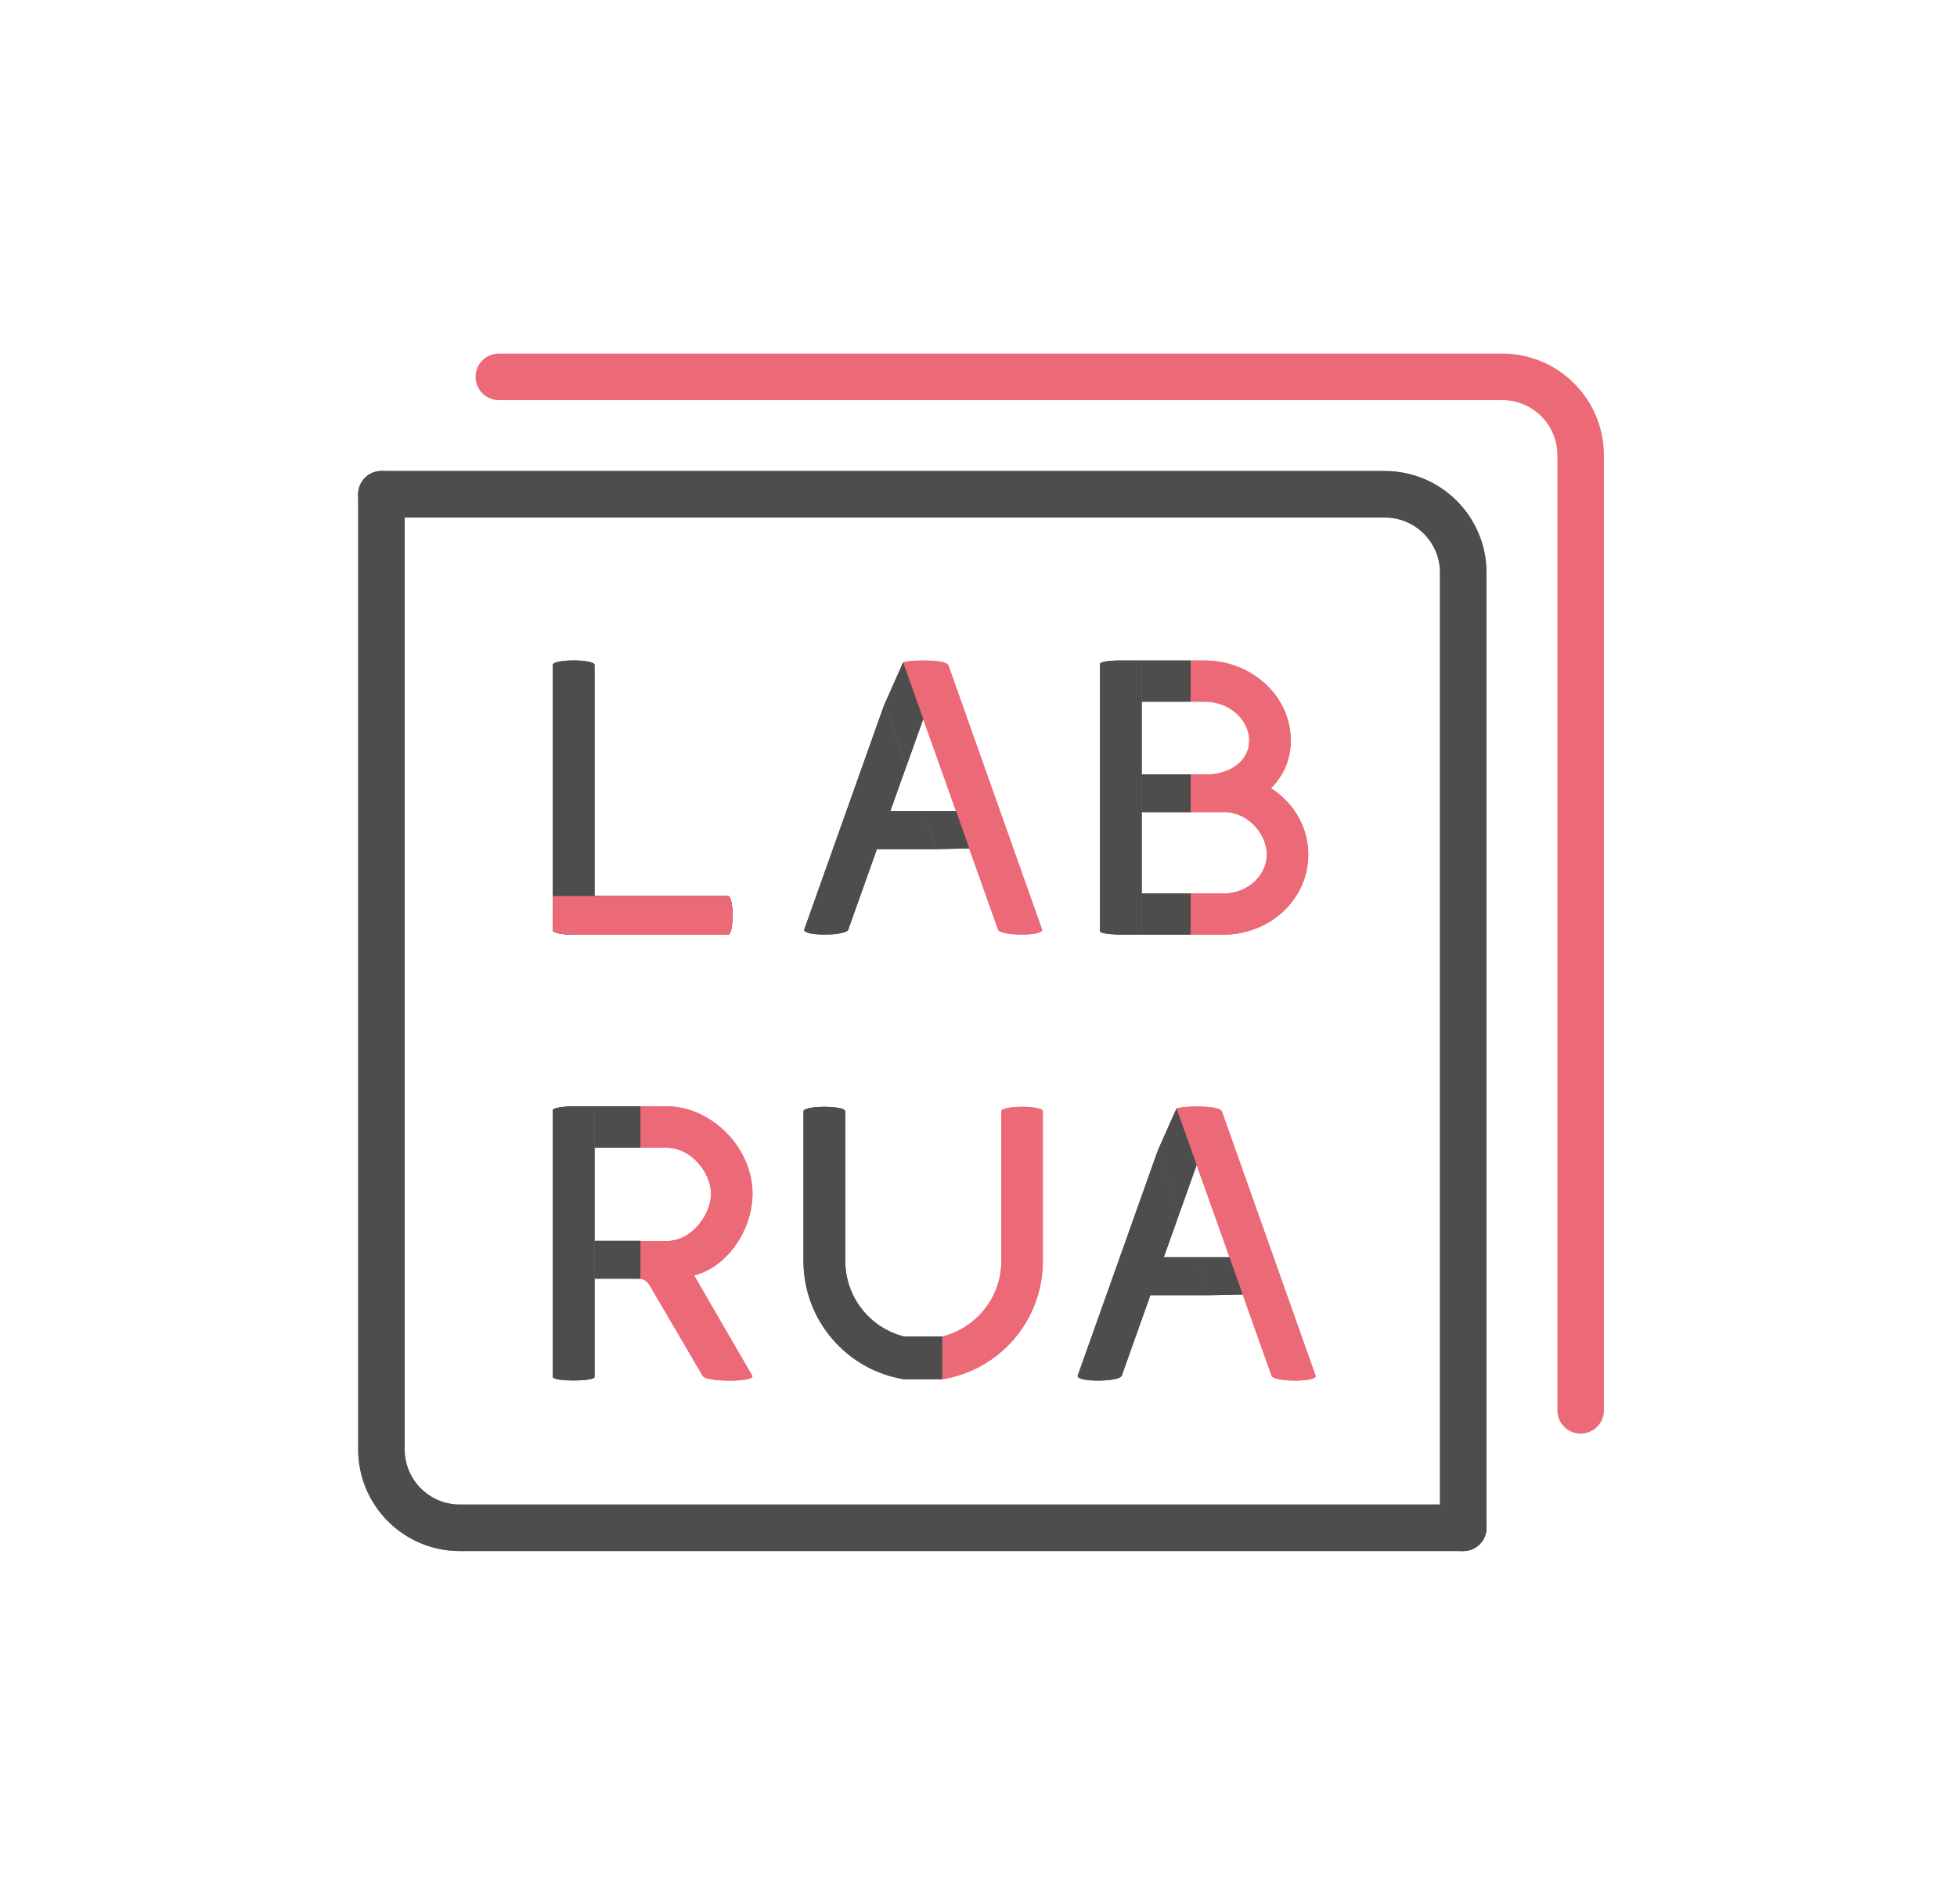
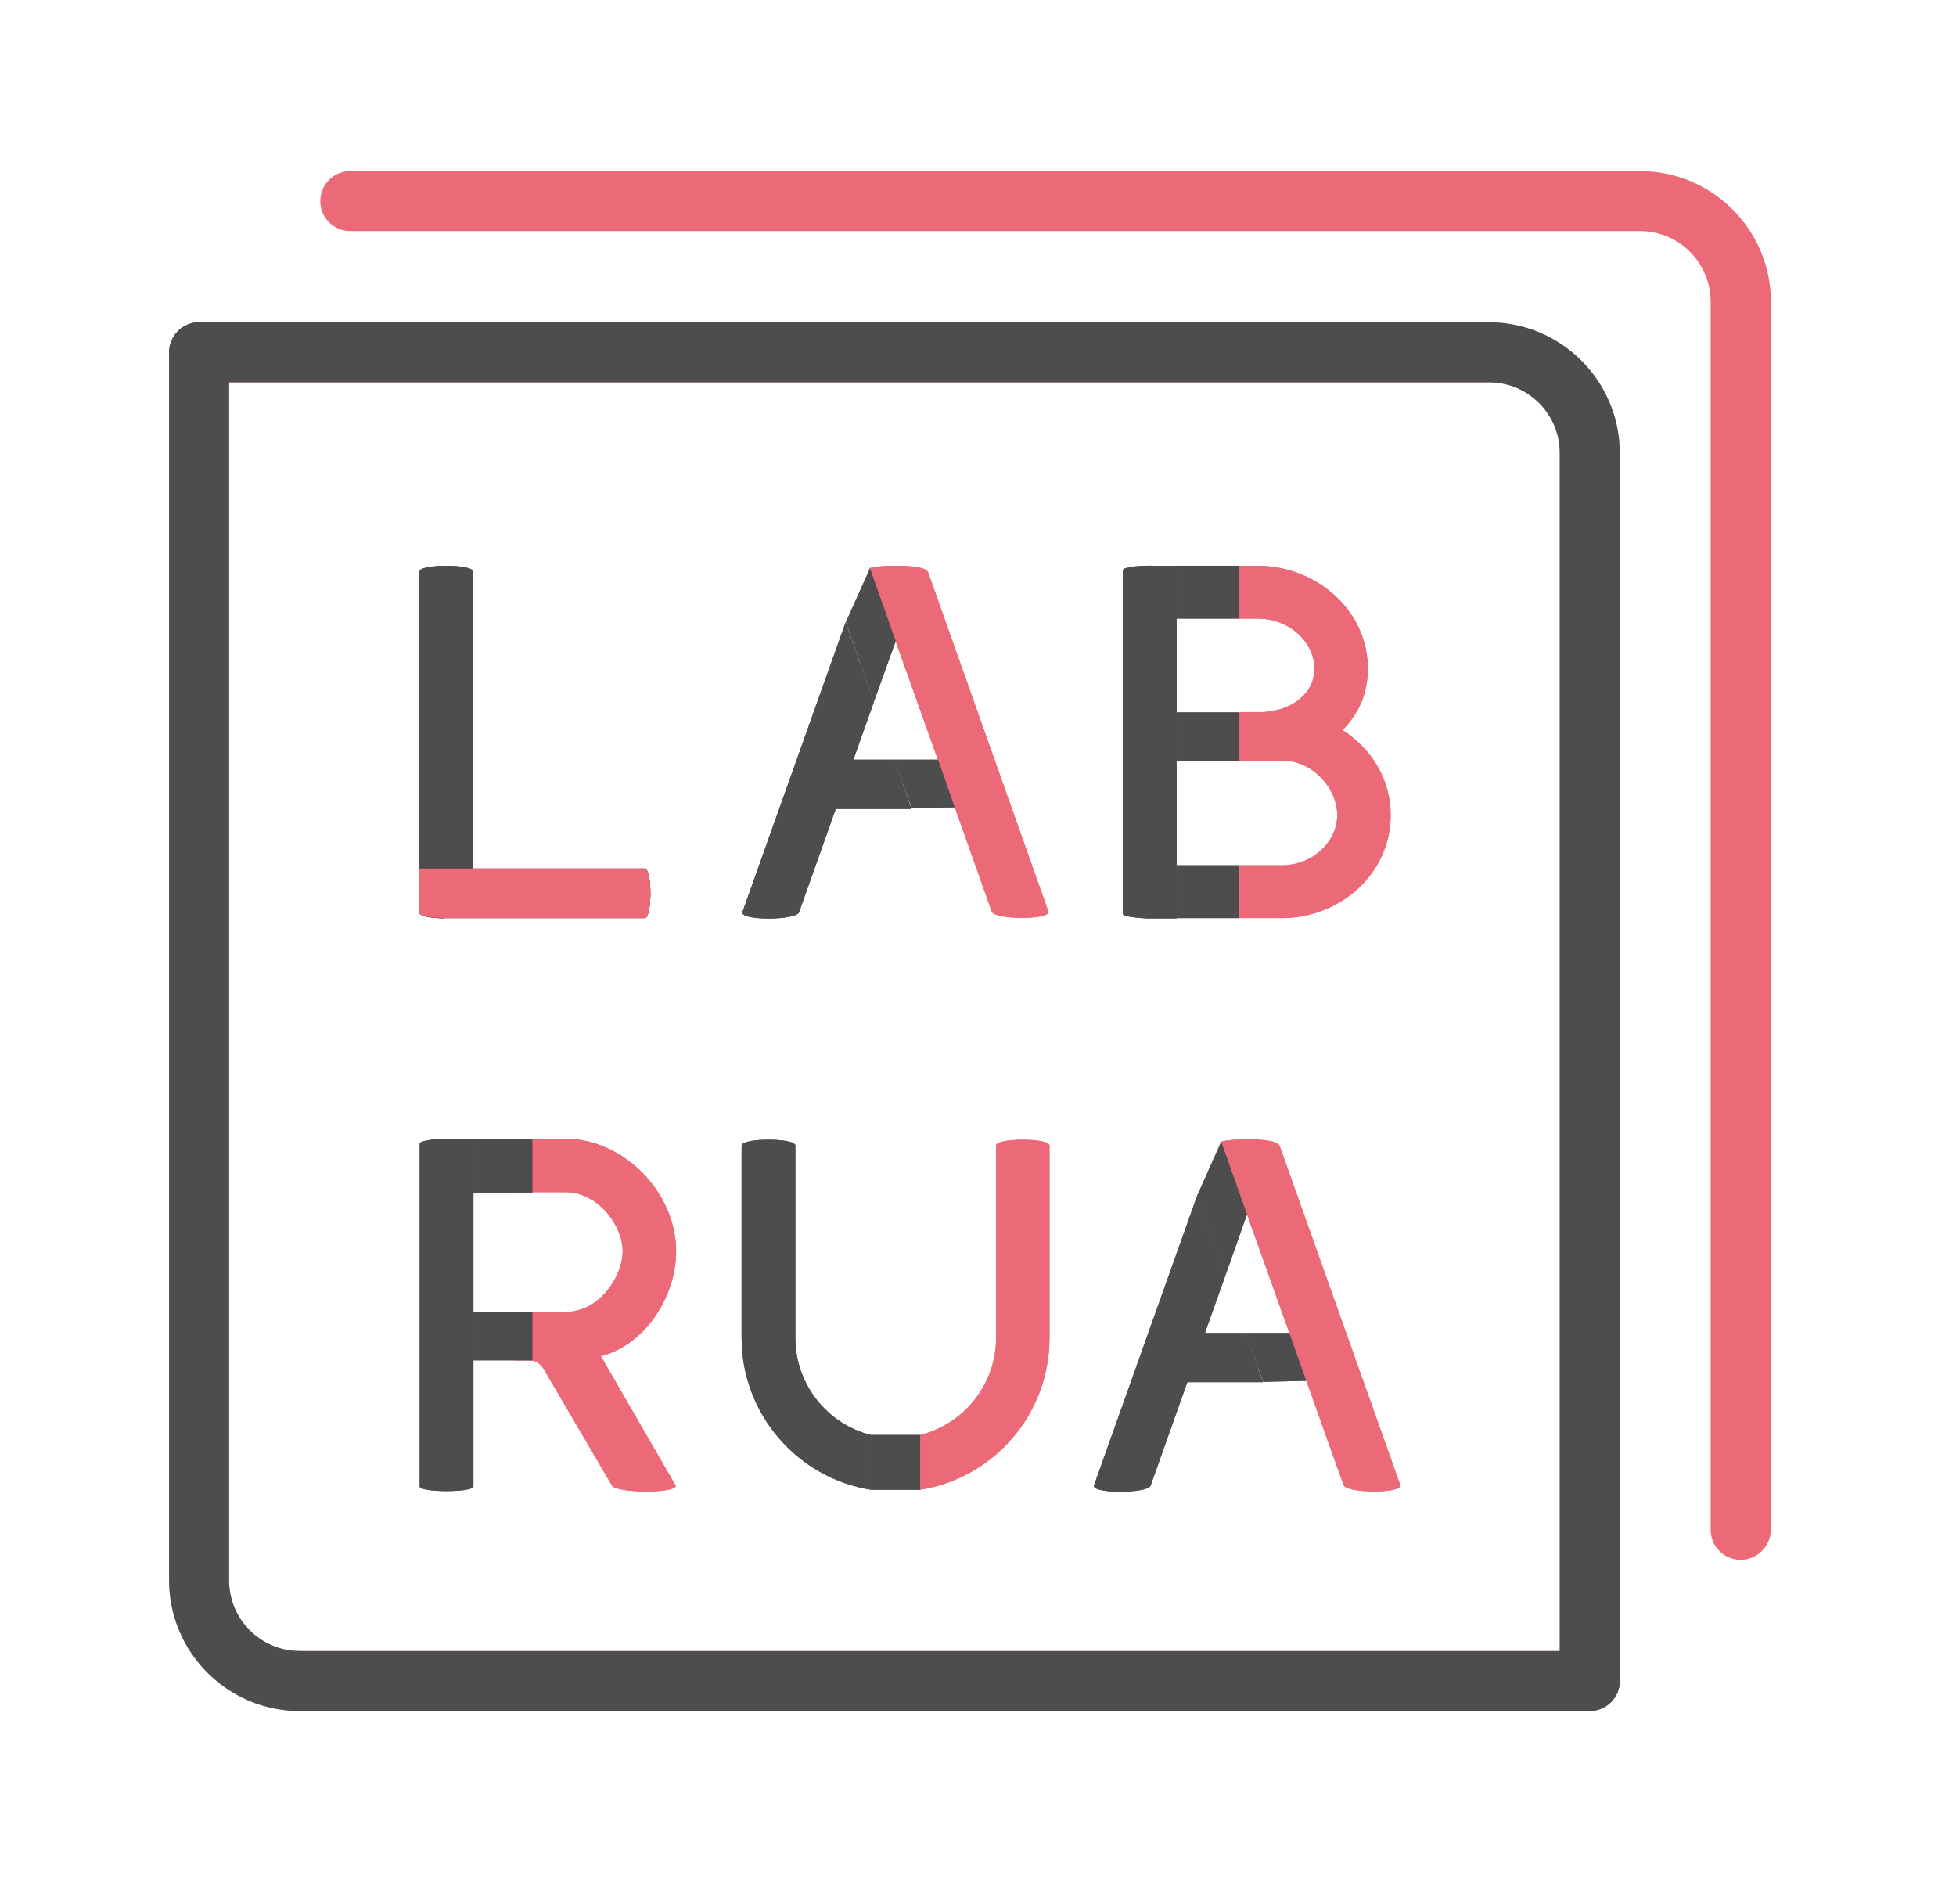
- <svg xmlns="http://www.w3.org/2000/svg" version="1.1" id="Layer_1" x="0px" y="0px" width="772px" height="751px" viewBox="0 0 772 751" enable-background="new 0 0 772 751" xml:space="preserve">
+ <svg xmlns="http://www.w3.org/2000/svg" version="1.1" id="Layer_1" x="0px" y="0px" viewBox="0 0 600.3 584" style="enable-background:new 0 0 600.3 584;" xml:space="preserve">
+   <style type="text/css">
+ 	.st0{fill:#EC6A78;}
+ 	.st1{fill:#4E4D4D;}
+ 	.st2{fill:#FF7276;stroke:#4E4D4D;stroke-miterlimit:10;}
+ </style>
  <g>
    <g>
      <g>
        <g>
          <g>
            <g>
-               <path fill="#EC6A78" d="M577.217,611.79c-5.068,0-9.176-4.108-9.176-9.176V225.849c0-11.973-9.74-21.714-21.712-21.714        H150.466c-5.068,0-9.176-4.108-9.176-9.176s4.108-9.176,9.176-9.176h395.863c22.092,0,40.064,17.974,40.064,40.066v376.765        C586.393,607.682,582.285,611.79,577.217,611.79z" />
-             </g>
-           </g>
-         </g>
-         <g>
-           <g>
-             <g>
-               <path fill="#EC6A78" d="M150.466,185.783c5.068,0,9.176,4.108,9.176,9.176v376.765c0,11.973,9.74,21.714,21.712,21.714        h395.863c5.068,0,9.176,4.108,9.176,9.176s-4.108,9.176-9.176,9.176H181.354c-22.092,0-40.064-17.974-40.064-40.066V194.959        C141.29,189.891,145.398,185.783,150.466,185.783z" />
-             </g>
-           </g>
-         </g>
-         <g>
-           <g>
-             <g>
-               <g>
-                 <path fill="#4E4D4D" d="M225.732,368.668c-4.028-0.125-7.679-0.63-7.679-1.889V262.294c0-2.392,16.491-2.392,16.491,0v91.142         h52.62c2.392,0,2.392,15.232,0,15.232H225.732z" />
-               </g>
-             </g>
-           </g>
-         </g>
-         <g>
-           <g>
-             <g>
-               <g>
-                 <g>
-                   <path fill="#4E4D4D" d="M450.421,352.429h-0.023v-32.102h0.023v-14.854h-0.023v-28.703h0.023v-16.239h-7.198          c-4.406-0.125-9.315,0.377-9.315,1.385v105.367c0,0.63,2.266,1.132,7.301,1.385h9.213V352.429z" />
-                 </g>
-               </g>
-             </g>
-           </g>
-           <g>
-             <g>
-               <g>
-                 <g>
-                   <path fill="#EC6A78" d="M501.367,310.886c4.784-4.658,7.805-11.078,7.805-18.757c0-18.002-15.862-31.597-33.864-31.597          h-5.641v16.239h5.641c9.945,0,17.498,7.302,17.498,15.359c0,7.427-6.546,12.715-15.61,13.344h-7.529v14.854h14.453          c9.189,0.882,15.609,9.189,15.609,16.743c0,7.931-7.175,15.358-17.121,15.358h-12.942v16.239h12.942          c18.002,0,33.486-13.595,33.486-31.597C516.096,325.993,510.179,316.552,501.367,310.886z" />
-                 </g>
-               </g>
-             </g>
-           </g>
-         </g>
-         <g>
-           <g>
-             <g>
-               <g>
-                 <g>
-                   <path fill="#4E4D4D" d="M234.573,489.467h-0.028v-36.76h0.028v-16.364h-8.589c-4.532,0.125-7.931,0.755-7.931,1.51v105.242          c0,1.887,16.491,1.887,16.491,0v-38.774h0.028V489.467z" />
-                 </g>
-               </g>
-             </g>
-           </g>
-           <g>
-             <g>
-               <g>
-                 <g>
-                   <path fill="#EC6A78" d="M296.858,470.835c0-17.876-15.862-34.366-33.864-34.492h-15.076v16.364h15.076          c9.945,0,17.499,10.198,17.499,18.128c0,7.931-7.428,18.757-17.499,18.632h-15.076v14.854h3.998          c2.644,0,4.028,1.889,4.784,3.399l20.519,34.996c1.259,2.393,19.638,2.518,19.638,0.127l-23.037-39.781          C286.913,499.789,296.858,485.061,296.858,470.835z" />
-                 </g>
-               </g>
-             </g>
-           </g>
-         </g>
-         <g>
-           <g>
-             <g>
-               <g>
-                 <path fill="#EC6A78" d="M395.011,438.358v59.039c0,14.431-9.998,26.468-23.338,29.782v16.847         c22.536-3.547,39.703-23.081,39.703-46.629v-59.039C411.377,435.965,395.011,435.965,395.011,438.358z" />
-               </g>
-             </g>
-           </g>
-         </g>
-         <g>
-           <g>
-             <g>
-               <g>
-                 <path fill="#4E4D4D" d="M356.666,527.177c-13.309-3.317-23.212-15.351-23.212-29.78v-59.039c0-2.393-16.491-2.393-16.491,0         v59.039c0,23.537,17.256,43.064,39.703,46.624V527.177z" />
-               </g>
-             </g>
-           </g>
-         </g>
-         <g>
-           <g>
-             <g>
-               <g>
-                 <g>
-                   <path fill="#EC6A78" d="M481.998,438.356c-0.756-1.385-4.658-1.887-9.82-1.887c-3.404,0-6.269,0.213-8.059,0.731          l7.931,22.309l0.001-0.004l12.966,36.382h-0.034l12.192,34.294l4.46,12.535c1.259,2.393,17.372,2.518,17.372,0          L481.998,438.356z" />
-                 </g>
-               </g>
-             </g>
-           </g>
-           <g>
-             <g>
-               <g>
-                 <g>
-                   <path fill="#4E4D4D" d="M471.688,495.887h-12.601l6.317-17.726l-8.651-24.401l-31.655,88.955c0,2.518,16.113,2.393,17.372,0          l11.329-31.848h23.2L471.688,495.887z" />
-                 </g>
-               </g>
-             </g>
-           </g>
-         </g>
-         <g>
-           <g>
-             <g>
-               <g>
-                 <path d="M378.961,366.779" />
-               </g>
-             </g>
-           </g>
-         </g>
-         <g>
-           <g>
-             <g>
-               <g>
-                 <g>
-                   <path fill="#4E4D4D" d="M363.805,319.95h-12.602l6.317-17.726l-8.651-24.401l-31.655,88.957c0,2.518,16.113,2.393,17.372,0          l11.329-31.848h23.201L363.805,319.95z" />
-                 </g>
-               </g>
-             </g>
-           </g>
-           <g>
-             <g>
-               <g>
-                 <g>
-                   <path fill="#EC6A78" d="M374.115,262.419c-0.756-1.385-4.658-1.887-9.82-1.887c-3.402,0-6.267,0.212-8.056,0.73l7.939,22.33          l12.957,36.358h-0.031l16.649,46.829c1.258,2.393,17.372,2.518,17.372,0L374.115,262.419z" />
-                 </g>
-               </g>
-             </g>
-           </g>
-         </g>
-         <g>
-           <g>
-             <g>
-               <g>
-                 <g>
-                   <rect x="450.421" y="352.429" fill="#4E4D4D" width="19.246" height="16.239" />
-                 </g>
-               </g>
-             </g>
-           </g>
-           <g>
-             <g>
-               <g>
-                 <g>
-                   <rect x="450.421" y="305.474" fill="#4E4D4D" width="19.246" height="14.854" />
-                 </g>
-               </g>
-             </g>
-           </g>
-           <g>
-             <g>
-               <g>
-                 <g>
-                   <rect x="450.421" y="260.532" fill="#4E4D4D" width="19.246" height="16.239" />
-                 </g>
-               </g>
-             </g>
-           </g>
-           <g>
-             <g>
-               <g>
-                 <g>
-                   <rect x="234.572" y="436.344" fill="#4E4D4D" width="18.065" height="16.364" />
-                 </g>
-               </g>
-             </g>
-           </g>
-           <g>
-             <g>
-               <g>
-                 <g>
-                   <rect x="234.572" y="489.4" fill="#4E4D4D" width="18.065" height="14.945" />
-                 </g>
-               </g>
-             </g>
-           </g>
-           <g>
-             <g>
-               <g>
-                 <polygon fill="#4E4D4D" points="356.666,527.177 371.673,527.179 371.673,544.026 356.666,544.021        " />
-               </g>
-             </g>
-           </g>
-           <g>
-             <g>
-               <g>
-                 <g>
-                   <polygon fill="#4E4D4D" points="464.12,437.2 456.752,453.761 465.403,478.162 472.051,459.51         " />
-                 </g>
-               </g>
-             </g>
-           </g>
-           <g>
-             <g>
-               <g>
-                 <g>
-                   <polyline fill="#4E4D4D" points="471.688,495.887 485.019,495.887 490.203,510.566 476.999,510.868         " />
-                 </g>
-               </g>
-             </g>
-           </g>
-           <g>
-             <g>
-               <g>
-                 <g>
-                   <polygon fill="#4E4D4D" points="356.274,261.266 348.906,277.827 357.557,302.228 364.205,283.575         " />
-                 </g>
-               </g>
-             </g>
-           </g>
-           <g>
-             <g>
-               <g>
-                 <g>
-                   <polyline fill="#4E4D4D" points="363.842,319.953 377.173,319.953 382.357,334.632 369.153,334.934         " />
-                 </g>
-               </g>
-             </g>
-           </g>
-         </g>
-         <g>
-           <g>
-             <g>
-               <g>
-                 <path fill="#EC6A78" d="M234.544,353.436h52.62c2.392,0,2.392,15.232,0,15.232h-61.433c-4.028-0.125-7.679-0.63-7.679-1.889         v-13.343H234.544z" />
-               </g>
-             </g>
-           </g>
-         </g>
-       </g>
-       <g>
-         <g>
-           <path fill="#FF7276" stroke="#4E4D4D" stroke-miterlimit="10" d="M603.825,208.619" />
-         </g>
-       </g>
-       <g>
-         <g>
-           <g>
-             <path fill="#EC6A78" d="M623.534,565.473c-5.068,0-9.176-4.108-9.176-9.176V179.532c0-11.973-9.74-21.714-21.712-21.714       H196.783c-5.068,0-9.176-4.108-9.176-9.176c0-5.068,4.108-9.176,9.176-9.176h395.863c22.092,0,40.064,17.974,40.064,40.066       v376.765C632.71,561.365,628.602,565.473,623.534,565.473z" />
+               <path class="st0" d="M487.9,524.9c-5.1,0-9.2-4.1-9.2-9.2V139c0-12-9.7-21.7-21.7-21.7H61.1c-5.1,0-9.2-4.1-9.2-9.2        s4.1-9.2,9.2-9.2H457c22.1,0,40.1,18,40.1,40.1v376.8C497.1,520.8,493,524.9,487.9,524.9z" />
+             </g>
+           </g>
+         </g>
+         <g>
+           <g>
+             <g>
+               <path class="st0" d="M61.1,98.9c5.1,0,9.2,4.1,9.2,9.2v376.8c0,12,9.7,21.7,21.7,21.7h395.9c5.1,0,9.2,4.1,9.2,9.2        s-4.1,9.2-9.2,9.2H92c-22.1,0-40.1-18-40.1-40.1V108.1C52,103,56.1,98.9,61.1,98.9z" />
+             </g>
+           </g>
+         </g>
+         <g>
+           <g>
+             <g>
+               <g>
+                 <path class="st1" d="M136.4,281.8c-4-0.1-7.7-0.6-7.7-1.9V175.4c0-2.4,16.5-2.4,16.5,0v91.1h52.6c2.4,0,2.4,15.2,0,15.2         H136.4z" />
+               </g>
+             </g>
+           </g>
+         </g>
+         <g>
+           <g>
+             <g>
+               <g>
+                 <g>
+                   <path class="st1" d="M361.1,265.5L361.1,265.5l0-32.1h0v-14.9h0v-28.7h0v-16.2h-7.2c-4.4-0.1-9.3,0.4-9.3,1.4v105.4          c0,0.6,2.3,1.1,7.3,1.4h9.2L361.1,265.5L361.1,265.5z" />
+                 </g>
+               </g>
+             </g>
+           </g>
+           <g>
+             <g>
+               <g>
+                 <g>
+                   <path class="st0" d="M412,224c4.8-4.7,7.8-11.1,7.8-18.8c0-18-15.9-31.6-33.9-31.6h-5.6v16.2h5.6c9.9,0,17.5,7.3,17.5,15.4          c0,7.4-6.5,12.7-15.6,13.3h-7.5v14.9h14.5c9.2,0.9,15.6,9.2,15.6,16.7c0,7.9-7.2,15.4-17.1,15.4h-12.9v16.2h12.9          c18,0,33.5-13.6,33.5-31.6C426.8,239.1,420.9,229.7,412,224z" />
+                 </g>
+               </g>
+             </g>
+           </g>
+         </g>
+         <g>
+           <g>
+             <g>
+               <g>
+                 <g>
+                   <path class="st1" d="M145.3,402.6L145.3,402.6l0-36.8h0v-16.4h-8.6c-4.5,0.1-7.9,0.8-7.9,1.5v105.2c0,1.9,16.5,1.9,16.5,0          v-38.8h0L145.3,402.6L145.3,402.6z" />
+                 </g>
+               </g>
+             </g>
+           </g>
+           <g>
+             <g>
+               <g>
+                 <g>
+                   <path class="st0" d="M207.5,383.9c0-17.9-15.9-34.4-33.9-34.5h-15.1v16.4h15.1c9.9,0,17.5,10.2,17.5,18.1          c0,7.9-7.4,18.8-17.5,18.6h-15.1v14.9h4c2.6,0,4,1.9,4.8,3.4l20.5,35c1.3,2.4,19.6,2.5,19.6,0.1l-23-39.8          C197.6,412.9,207.5,398.2,207.5,383.9z" />
+                 </g>
+               </g>
+             </g>
+           </g>
+         </g>
+         <g>
+           <g>
+             <g>
+               <g>
+                 <path class="st0" d="M305.7,351.5v59c0,14.4-10,26.5-23.3,29.8v16.8c22.5-3.5,39.7-23.1,39.7-46.6v-59         C322.1,349.1,305.7,349.1,305.7,351.5z" />
+               </g>
+             </g>
+           </g>
+         </g>
+         <g>
+           <g>
+             <g>
+               <g>
+                 <path class="st1" d="M267.3,440.3c-13.3-3.3-23.2-15.4-23.2-29.8v-59c0-2.4-16.5-2.4-16.5,0v59c0,23.5,17.3,43.1,39.7,46.6         V440.3z" />
+               </g>
+             </g>
+           </g>
+         </g>
+         <g>
+           <g>
+             <g>
+               <g>
+                 <g>
+                   <path class="st0" d="M392.7,351.5c-0.8-1.4-4.7-1.9-9.8-1.9c-3.4,0-6.3,0.2-8.1,0.7l7.9,22.3l0,0l13,36.4h0l12.2,34.3          l4.5,12.5c1.3,2.4,17.4,2.5,17.4,0L392.7,351.5z" />
+                 </g>
+               </g>
+             </g>
+           </g>
+           <g>
+             <g>
+               <g>
+                 <g>
+                   <path class="st1" d="M382.4,409h-12.6l6.3-17.7l-8.7-24.4l-31.7,89c0,2.5,16.1,2.4,17.4,0l11.3-31.8h23.2L382.4,409z" />
+                 </g>
+               </g>
+             </g>
+           </g>
+         </g>
+         <g>
+           <g>
+             <g>
+               <g>
+                 <path d="M289.6,279.9" />
+               </g>
+             </g>
+           </g>
+         </g>
+         <g>
+           <g>
+             <g>
+               <g>
+                 <g>
+                   <path class="st1" d="M274.5,233.1h-12.6l6.3-17.7l-8.7-24.4l-31.7,89c0,2.5,16.1,2.4,17.4,0l11.3-31.8h23.2L274.5,233.1z" />
+                 </g>
+               </g>
+             </g>
+           </g>
+           <g>
+             <g>
+               <g>
+                 <g>
+                   <path class="st0" d="M284.8,175.5c-0.8-1.4-4.7-1.9-9.8-1.9c-3.4,0-6.3,0.2-8.1,0.7l7.9,22.3l13,36.4h0l16.6,46.8          c1.3,2.4,17.4,2.5,17.4,0L284.8,175.5z" />
+                 </g>
+               </g>
+             </g>
+           </g>
+         </g>
+         <g>
+           <g>
+             <g>
+               <g>
+                 <g>
+                   <rect x="361.1" y="265.5" class="st1" width="19.2" height="16.2" />
+                 </g>
+               </g>
+             </g>
+           </g>
+           <g>
+             <g>
+               <g>
+                 <g>
+                   <rect x="361.1" y="218.6" class="st1" width="19.2" height="14.9" />
+                 </g>
+               </g>
+             </g>
+           </g>
+           <g>
+             <g>
+               <g>
+                 <g>
+                   <rect x="361.1" y="173.6" class="st1" width="19.2" height="16.2" />
+                 </g>
+               </g>
+             </g>
+           </g>
+           <g>
+             <g>
+               <g>
+                 <g>
+                   <rect x="145.3" y="349.5" class="st1" width="18.1" height="16.4" />
+                 </g>
+               </g>
+             </g>
+           </g>
+           <g>
+             <g>
+               <g>
+                 <g>
+                   <rect x="145.3" y="402.5" class="st1" width="18.1" height="14.9" />
+                 </g>
+               </g>
+             </g>
+           </g>
+           <g>
+             <g>
+               <g>
+                 <polygon class="st1" points="267.3,440.3 282.4,440.3 282.4,457.1 267.3,457.1        " />
+               </g>
+             </g>
+           </g>
+           <g>
+             <g>
+               <g>
+                 <g>
+                   <polygon class="st1" points="374.8,350.3 367.4,366.9 376.1,391.3 382.7,372.6         " />
+                 </g>
+               </g>
+             </g>
+           </g>
+           <g>
+             <g>
+               <g>
+                 <g>
+                   <polyline class="st1" points="382.4,409 395.7,409 400.9,423.7 387.7,424         " />
+                 </g>
+               </g>
+             </g>
+           </g>
+           <g>
+             <g>
+               <g>
+                 <g>
+                   <polygon class="st1" points="267,174.4 259.6,190.9 268.2,215.3 274.9,196.7         " />
+                 </g>
+               </g>
+             </g>
+           </g>
+           <g>
+             <g>
+               <g>
+                 <g>
+                   <polyline class="st1" points="274.5,233.1 287.9,233.1 293,247.7 279.8,248         " />
+                 </g>
+               </g>
+             </g>
+           </g>
+         </g>
+         <g>
+           <g>
+             <g>
+               <g>
+                 <path class="st0" d="M145.2,266.5h52.6c2.4,0,2.4,15.2,0,15.2h-61.4c-4-0.1-7.7-0.6-7.7-1.9v-13.3H145.2z" />
+               </g>
+             </g>
+           </g>
+         </g>
+       </g>
+       <g>
+         <g>
+           <path class="st2" d="M514.5,121.7" />
+         </g>
+       </g>
+       <g>
+         <g>
+           <g>
+             <path class="st0" d="M534.2,478.6c-5.1,0-9.2-4.1-9.2-9.2V92.6c0-12-9.7-21.7-21.7-21.7H107.5c-5.1,0-9.2-4.1-9.2-9.2       s4.1-9.2,9.2-9.2h395.9c22.1,0,40.1,18,40.1,40.1v376.8C543.4,474.5,539.3,478.6,534.2,478.6z" />
          </g>
        </g>
      </g>
    </g>
    <g>
      <g>
        <g>
          <g>
-             <path fill="#4E4D4D" d="M577.217,611.79c-5.068,0-9.176-4.108-9.176-9.176V225.849c0-11.973-9.74-21.714-21.712-21.714H150.466       c-5.068,0-9.176-4.108-9.176-9.176s4.108-9.176,9.176-9.176h395.863c22.092,0,40.064,17.974,40.064,40.066v376.765       C586.393,607.682,582.285,611.79,577.217,611.79z" />
-           </g>
-         </g>
-       </g>
-       <g>
-         <g>
-           <g>
-             <path fill="#4E4D4D" d="M150.466,185.783c5.068,0,9.176,4.108,9.176,9.176v376.765c0,11.973,9.74,21.714,21.712,21.714h395.863       c5.068,0,9.176,4.108,9.176,9.176s-4.108,9.176-9.176,9.176H181.354c-22.092,0-40.064-17.974-40.064-40.066V194.959       C141.29,189.891,145.398,185.783,150.466,185.783z" />
-           </g>
-         </g>
-       </g>
-       <g>
-         <g>
-           <g>
-             <g>
-               <path fill="#4E4D4D" d="M225.732,368.668c-4.028-0.125-7.679-0.63-7.679-1.889V262.294c0-2.392,16.491-2.392,16.491,0v91.142        h52.62c2.392,0,2.392,15.232,0,15.232H225.732z" />
-             </g>
-           </g>
-         </g>
-       </g>
-       <g>
-         <g>
-           <g>
-             <g>
-               <g>
-                 <path fill="#4E4D4D" d="M450.421,352.429h-0.023v-32.102h0.023v-14.854h-0.023v-28.703h0.023v-16.239h-7.198         c-4.406-0.125-9.315,0.377-9.315,1.385v105.367c0,0.63,2.266,1.132,7.301,1.385h9.213V352.429z" />
-               </g>
-             </g>
-           </g>
-         </g>
-         <g>
-           <g>
-             <g>
-               <g>
-                 <path fill="#EC6A78" d="M501.367,310.886c4.784-4.658,7.805-11.078,7.805-18.757c0-18.002-15.862-31.597-33.864-31.597         h-5.641v16.239h5.641c9.945,0,17.498,7.302,17.498,15.359c0,7.427-6.546,12.715-15.61,13.344h-7.529v14.854h14.453         c9.189,0.882,15.609,9.189,15.609,16.743c0,7.931-7.175,15.358-17.121,15.358h-12.942v16.239h12.942         c18.002,0,33.486-13.595,33.486-31.597C516.096,325.993,510.179,316.552,501.367,310.886z" />
-               </g>
-             </g>
-           </g>
-         </g>
-       </g>
-       <g>
-         <g>
-           <g>
-             <g>
-               <g>
-                 <path fill="#4E4D4D" d="M234.573,489.467h-0.028v-36.76h0.028v-16.364h-8.589c-4.532,0.125-7.931,0.755-7.931,1.51v105.242         c0,1.887,16.491,1.887,16.491,0v-38.774h0.028V489.467z" />
-               </g>
-             </g>
-           </g>
-         </g>
-         <g>
-           <g>
-             <g>
-               <g>
-                 <path fill="#EC6A78" d="M296.858,470.835c0-17.876-15.862-34.366-33.864-34.492h-15.076v16.364h15.076         c9.945,0,17.499,10.198,17.499,18.128c0,7.931-7.428,18.757-17.499,18.632h-15.076v14.854h3.998         c2.644,0,4.028,1.889,4.784,3.399l20.519,34.996c1.259,2.393,19.638,2.518,19.638,0.127l-23.037-39.781         C286.913,499.789,296.858,485.061,296.858,470.835z" />
-               </g>
-             </g>
-           </g>
-         </g>
-       </g>
-       <g>
-         <g>
-           <g>
-             <g>
-               <path fill="#EC6A78" d="M395.011,438.358v59.039c0,14.431-9.998,26.468-23.338,29.782v16.847        c22.536-3.547,39.703-23.081,39.703-46.629v-59.039C411.377,435.965,395.011,435.965,395.011,438.358z" />
-             </g>
-           </g>
-         </g>
-       </g>
-       <g>
-         <g>
-           <g>
-             <g>
-               <path fill="#4E4D4D" d="M356.666,527.177c-13.309-3.317-23.212-15.351-23.212-29.78v-59.039c0-2.393-16.491-2.393-16.491,0        v59.039c0,23.537,17.256,43.064,39.703,46.624V527.177z" />
-             </g>
-           </g>
-         </g>
-       </g>
-       <g>
-         <g>
-           <g>
-             <g>
-               <g>
-                 <path fill="#EC6A78" d="M481.998,438.356c-0.756-1.385-4.658-1.887-9.82-1.887c-3.404,0-6.269,0.213-8.059,0.731         l7.931,22.309l0.001-0.004l12.966,36.382h-0.034l12.192,34.294l4.46,12.535c1.259,2.393,17.372,2.518,17.372,0         L481.998,438.356z" />
-               </g>
-             </g>
-           </g>
-         </g>
-         <g>
-           <g>
-             <g>
-               <g>
-                 <path fill="#4E4D4D" d="M471.688,495.887h-12.601l6.317-17.726l-8.651-24.401l-31.655,88.955c0,2.518,16.113,2.393,17.372,0         l11.329-31.848h23.2L471.688,495.887z" />
-               </g>
-             </g>
-           </g>
-         </g>
-       </g>
-       <g>
-         <g>
-           <g>
-             <g>
-               <path d="M378.961,366.779" />
-             </g>
-           </g>
-         </g>
-       </g>
-       <g>
-         <g>
-           <g>
-             <g>
-               <g>
-                 <path fill="#4E4D4D" d="M363.805,319.95h-12.602l6.317-17.726l-8.651-24.401l-31.655,88.957c0,2.518,16.113,2.393,17.372,0         l11.329-31.848h23.201L363.805,319.95z" />
-               </g>
-             </g>
-           </g>
-         </g>
-         <g>
-           <g>
-             <g>
-               <g>
-                 <path fill="#EC6A78" d="M374.115,262.419c-0.756-1.385-4.658-1.887-9.82-1.887c-3.402,0-6.267,0.212-8.056,0.73l7.939,22.33         l12.957,36.358h-0.031l16.649,46.829c1.258,2.393,17.372,2.518,17.372,0L374.115,262.419z" />
-               </g>
-             </g>
-           </g>
-         </g>
-       </g>
-       <g>
-         <g>
-           <g>
-             <g>
-               <g>
-                 <rect x="450.421" y="352.429" fill="#4E4D4D" width="19.246" height="16.239" />
-               </g>
-             </g>
-           </g>
-         </g>
-         <g>
-           <g>
-             <g>
-               <g>
-                 <rect x="450.421" y="305.474" fill="#4E4D4D" width="19.246" height="14.854" />
-               </g>
-             </g>
-           </g>
-         </g>
-         <g>
-           <g>
-             <g>
-               <g>
-                 <rect x="450.421" y="260.532" fill="#4E4D4D" width="19.246" height="16.239" />
-               </g>
-             </g>
-           </g>
-         </g>
-         <g>
-           <g>
-             <g>
-               <g>
-                 <rect x="234.572" y="436.344" fill="#4E4D4D" width="18.065" height="16.364" />
-               </g>
-             </g>
-           </g>
-         </g>
-         <g>
-           <g>
-             <g>
-               <g>
-                 <rect x="234.572" y="489.4" fill="#4E4D4D" width="18.065" height="14.945" />
-               </g>
-             </g>
-           </g>
-         </g>
-         <g>
-           <g>
-             <g>
-               <polygon fill="#4E4D4D" points="356.666,527.177 371.673,527.179 371.673,544.026 356.666,544.021       " />
-             </g>
-           </g>
-         </g>
-         <g>
-           <g>
-             <g>
-               <g>
-                 <polygon fill="#4E4D4D" points="464.12,437.2 456.752,453.761 465.403,478.162 472.051,459.51        " />
-               </g>
-             </g>
-           </g>
-         </g>
-         <g>
-           <g>
-             <g>
-               <g>
-                 <polyline fill="#4E4D4D" points="471.688,495.887 485.019,495.887 490.203,510.566 476.999,510.868        " />
-               </g>
-             </g>
-           </g>
-         </g>
-         <g>
-           <g>
-             <g>
-               <g>
-                 <polygon fill="#4E4D4D" points="356.274,261.266 348.906,277.827 357.557,302.228 364.205,283.575        " />
-               </g>
-             </g>
-           </g>
-         </g>
-         <g>
-           <g>
-             <g>
-               <g>
-                 <polyline fill="#4E4D4D" points="363.842,319.953 377.173,319.953 382.357,334.632 369.153,334.934        " />
-               </g>
-             </g>
-           </g>
-         </g>
-       </g>
-       <g>
-         <g>
-           <g>
-             <g>
-               <path fill="#EC6A78" d="M234.544,353.436h52.62c2.392,0,2.392,15.232,0,15.232h-61.433c-4.028-0.125-7.679-0.63-7.679-1.889        v-13.343H234.544z" />
+             <path class="st1" d="M487.9,524.9c-5.1,0-9.2-4.1-9.2-9.2V139c0-12-9.7-21.7-21.7-21.7H61.1c-5.1,0-9.2-4.1-9.2-9.2       s4.1-9.2,9.2-9.2H457c22.1,0,40.1,18,40.1,40.1v376.8C497.1,520.8,493,524.9,487.9,524.9z" />
+           </g>
+         </g>
+       </g>
+       <g>
+         <g>
+           <g>
+             <path class="st1" d="M61.1,98.9c5.1,0,9.2,4.1,9.2,9.2v376.8c0,12,9.7,21.7,21.7,21.7h395.9c5.1,0,9.2,4.1,9.2,9.2       s-4.1,9.2-9.2,9.2H92c-22.1,0-40.1-18-40.1-40.1V108.1C52,103,56.1,98.9,61.1,98.9z" />
+           </g>
+         </g>
+       </g>
+       <g>
+         <g>
+           <g>
+             <g>
+               <path class="st1" d="M136.4,281.8c-4-0.1-7.7-0.6-7.7-1.9V175.4c0-2.4,16.5-2.4,16.5,0v91.1h52.6c2.4,0,2.4,15.2,0,15.2H136.4        z" />
+             </g>
+           </g>
+         </g>
+       </g>
+       <g>
+         <g>
+           <g>
+             <g>
+               <g>
+                 <path class="st1" d="M361.1,265.5L361.1,265.5l0-32.1h0v-14.9h0v-28.7h0v-16.2h-7.2c-4.4-0.1-9.3,0.4-9.3,1.4v105.4         c0,0.6,2.3,1.1,7.3,1.4h9.2L361.1,265.5L361.1,265.5z" />
+               </g>
+             </g>
+           </g>
+         </g>
+         <g>
+           <g>
+             <g>
+               <g>
+                 <path class="st0" d="M412,224c4.8-4.7,7.8-11.1,7.8-18.8c0-18-15.9-31.6-33.9-31.6h-5.6v16.2h5.6c9.9,0,17.5,7.3,17.5,15.4         c0,7.4-6.5,12.7-15.6,13.3h-7.5v14.9h14.5c9.2,0.9,15.6,9.2,15.6,16.7c0,7.9-7.2,15.4-17.1,15.4h-12.9v16.2h12.9         c18,0,33.5-13.6,33.5-31.6C426.8,239.1,420.9,229.7,412,224z" />
+               </g>
+             </g>
+           </g>
+         </g>
+       </g>
+       <g>
+         <g>
+           <g>
+             <g>
+               <g>
+                 <path class="st1" d="M145.3,402.6L145.3,402.6l0-36.8h0v-16.4h-8.6c-4.5,0.1-7.9,0.8-7.9,1.5v105.2c0,1.9,16.5,1.9,16.5,0         v-38.8h0L145.3,402.6L145.3,402.6z" />
+               </g>
+             </g>
+           </g>
+         </g>
+         <g>
+           <g>
+             <g>
+               <g>
+                 <path class="st0" d="M207.5,383.9c0-17.9-15.9-34.4-33.9-34.5h-15.1v16.4h15.1c9.9,0,17.5,10.2,17.5,18.1         c0,7.9-7.4,18.8-17.5,18.6h-15.1v14.9h4c2.6,0,4,1.9,4.8,3.4l20.5,35c1.3,2.4,19.6,2.5,19.6,0.1l-23-39.8         C197.6,412.9,207.5,398.2,207.5,383.9z" />
+               </g>
+             </g>
+           </g>
+         </g>
+       </g>
+       <g>
+         <g>
+           <g>
+             <g>
+               <path class="st0" d="M305.7,351.5v59c0,14.4-10,26.5-23.3,29.8v16.8c22.5-3.5,39.7-23.1,39.7-46.6v-59        C322.1,349.1,305.7,349.1,305.7,351.5z" />
+             </g>
+           </g>
+         </g>
+       </g>
+       <g>
+         <g>
+           <g>
+             <g>
+               <path class="st1" d="M267.3,440.3c-13.3-3.3-23.2-15.4-23.2-29.8v-59c0-2.4-16.5-2.4-16.5,0v59c0,23.5,17.3,43.1,39.7,46.6        V440.3z" />
+             </g>
+           </g>
+         </g>
+       </g>
+       <g>
+         <g>
+           <g>
+             <g>
+               <g>
+                 <path class="st0" d="M392.7,351.5c-0.8-1.4-4.7-1.9-9.8-1.9c-3.4,0-6.3,0.2-8.1,0.7l7.9,22.3l0,0l13,36.4h0l12.2,34.3         l4.5,12.5c1.3,2.4,17.4,2.5,17.4,0L392.7,351.5z" />
+               </g>
+             </g>
+           </g>
+         </g>
+         <g>
+           <g>
+             <g>
+               <g>
+                 <path class="st1" d="M382.4,409h-12.6l6.3-17.7l-8.7-24.4l-31.7,89c0,2.5,16.1,2.4,17.4,0l11.3-31.8h23.2L382.4,409z" />
+               </g>
+             </g>
+           </g>
+         </g>
+       </g>
+       <g>
+         <g>
+           <g>
+             <g>
+               <path d="M289.6,279.9" />
+             </g>
+           </g>
+         </g>
+       </g>
+       <g>
+         <g>
+           <g>
+             <g>
+               <g>
+                 <path class="st1" d="M274.5,233.1h-12.6l6.3-17.7l-8.7-24.4l-31.7,89c0,2.5,16.1,2.4,17.4,0l11.3-31.8h23.2L274.5,233.1z" />
+               </g>
+             </g>
+           </g>
+         </g>
+         <g>
+           <g>
+             <g>
+               <g>
+                 <path class="st0" d="M284.8,175.5c-0.8-1.4-4.7-1.9-9.8-1.9c-3.4,0-6.3,0.2-8.1,0.7l7.9,22.3l13,36.4h0l16.6,46.8         c1.3,2.4,17.4,2.5,17.4,0L284.8,175.5z" />
+               </g>
+             </g>
+           </g>
+         </g>
+       </g>
+       <g>
+         <g>
+           <g>
+             <g>
+               <g>
+                 <rect x="361.1" y="265.5" class="st1" width="19.2" height="16.2" />
+               </g>
+             </g>
+           </g>
+         </g>
+         <g>
+           <g>
+             <g>
+               <g>
+                 <rect x="361.1" y="218.6" class="st1" width="19.2" height="14.9" />
+               </g>
+             </g>
+           </g>
+         </g>
+         <g>
+           <g>
+             <g>
+               <g>
+                 <rect x="361.1" y="173.6" class="st1" width="19.2" height="16.2" />
+               </g>
+             </g>
+           </g>
+         </g>
+         <g>
+           <g>
+             <g>
+               <g>
+                 <rect x="145.3" y="349.5" class="st1" width="18.1" height="16.4" />
+               </g>
+             </g>
+           </g>
+         </g>
+         <g>
+           <g>
+             <g>
+               <g>
+                 <rect x="145.3" y="402.5" class="st1" width="18.1" height="14.9" />
+               </g>
+             </g>
+           </g>
+         </g>
+         <g>
+           <g>
+             <g>
+               <polygon class="st1" points="267.3,440.3 282.4,440.3 282.4,457.1 267.3,457.1       " />
+             </g>
+           </g>
+         </g>
+         <g>
+           <g>
+             <g>
+               <g>
+                 <polygon class="st1" points="374.8,350.3 367.4,366.9 376.1,391.3 382.7,372.6        " />
+               </g>
+             </g>
+           </g>
+         </g>
+         <g>
+           <g>
+             <g>
+               <g>
+                 <polyline class="st1" points="382.4,409 395.7,409 400.9,423.7 387.7,424        " />
+               </g>
+             </g>
+           </g>
+         </g>
+         <g>
+           <g>
+             <g>
+               <g>
+                 <polygon class="st1" points="267,174.4 259.6,190.9 268.2,215.3 274.9,196.7        " />
+               </g>
+             </g>
+           </g>
+         </g>
+         <g>
+           <g>
+             <g>
+               <g>
+                 <polyline class="st1" points="274.5,233.1 287.9,233.1 293,247.7 279.8,248        " />
+               </g>
+             </g>
+           </g>
+         </g>
+       </g>
+       <g>
+         <g>
+           <g>
+             <g>
+               <path class="st0" d="M145.2,266.5h52.6c2.4,0,2.4,15.2,0,15.2h-61.4c-4-0.1-7.7-0.6-7.7-1.9v-13.3H145.2z" />
            </g>
          </g>
        </g>
      </g>
    </g>
  </g>
</svg>
